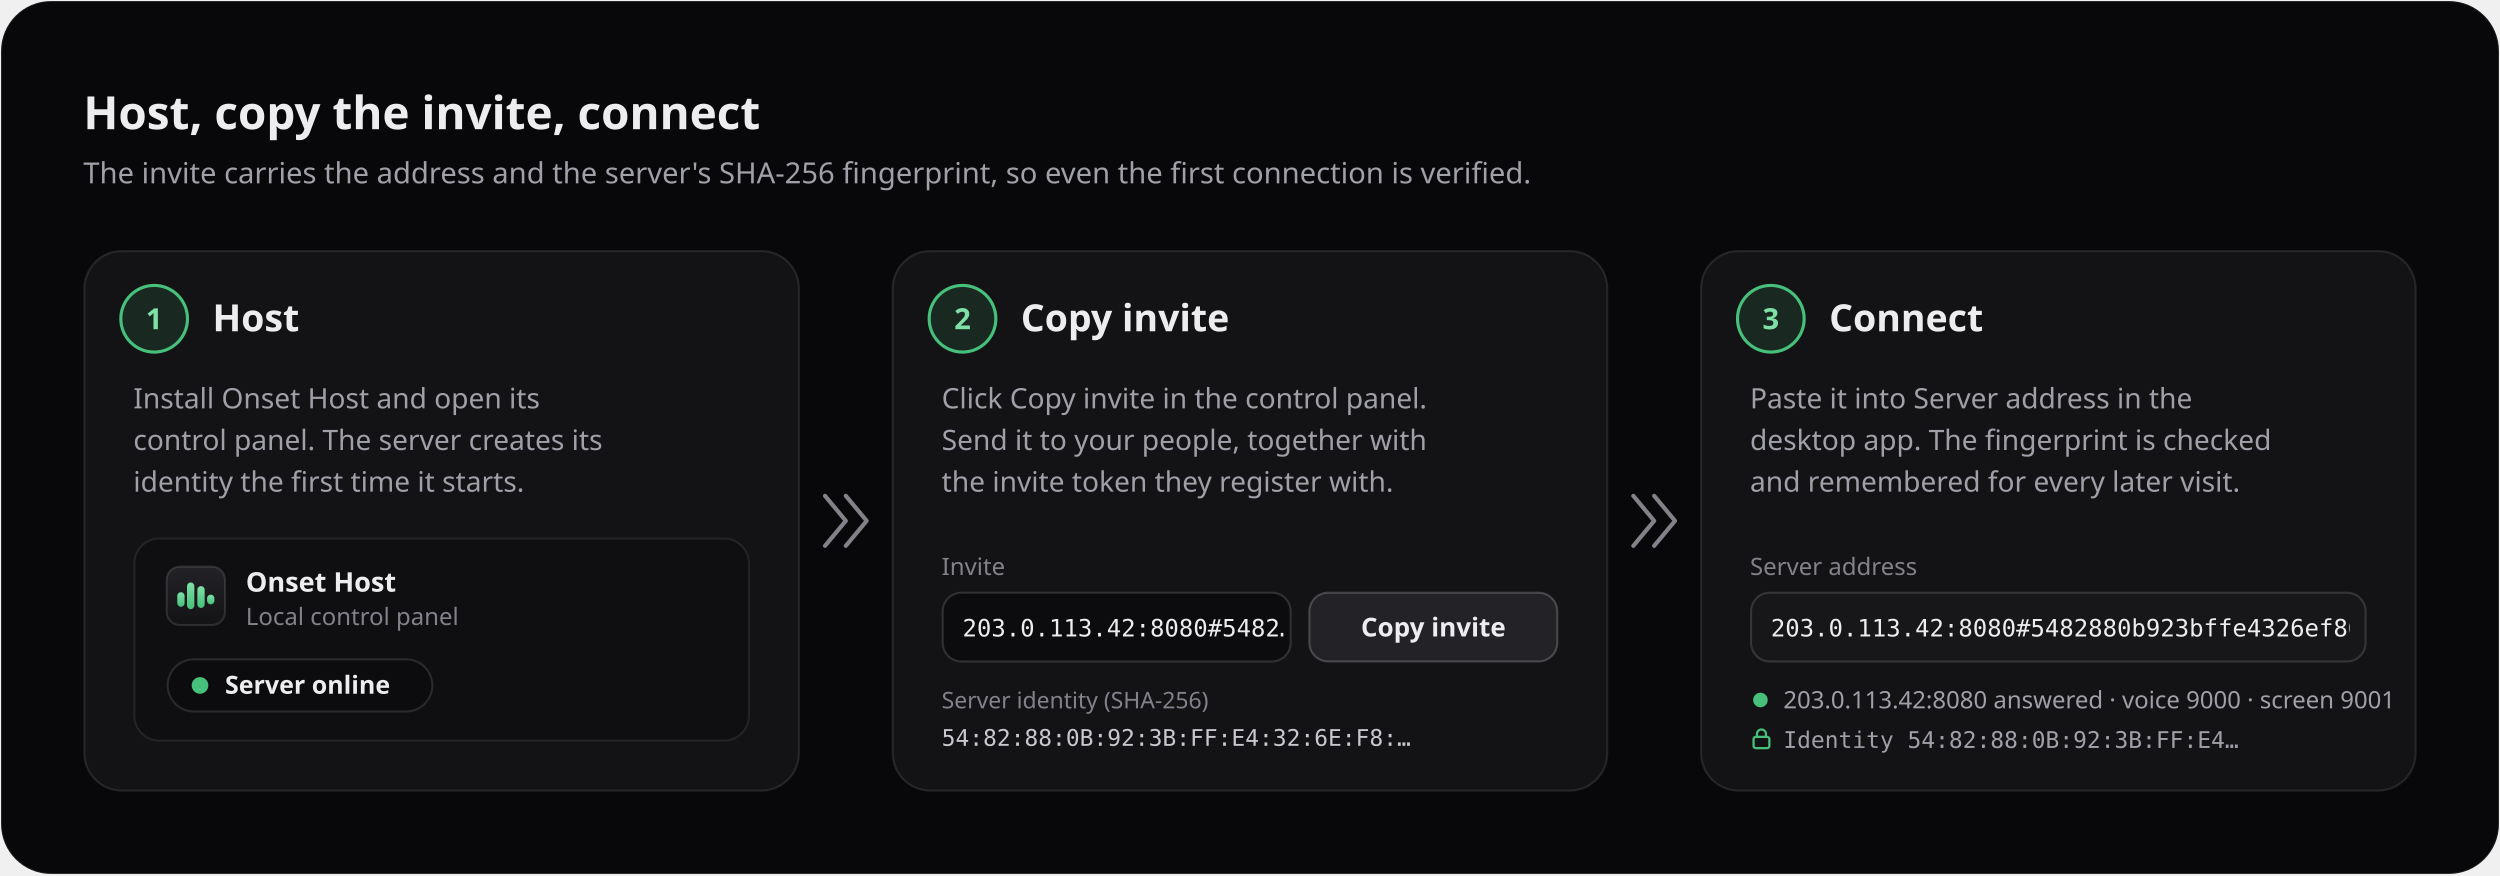
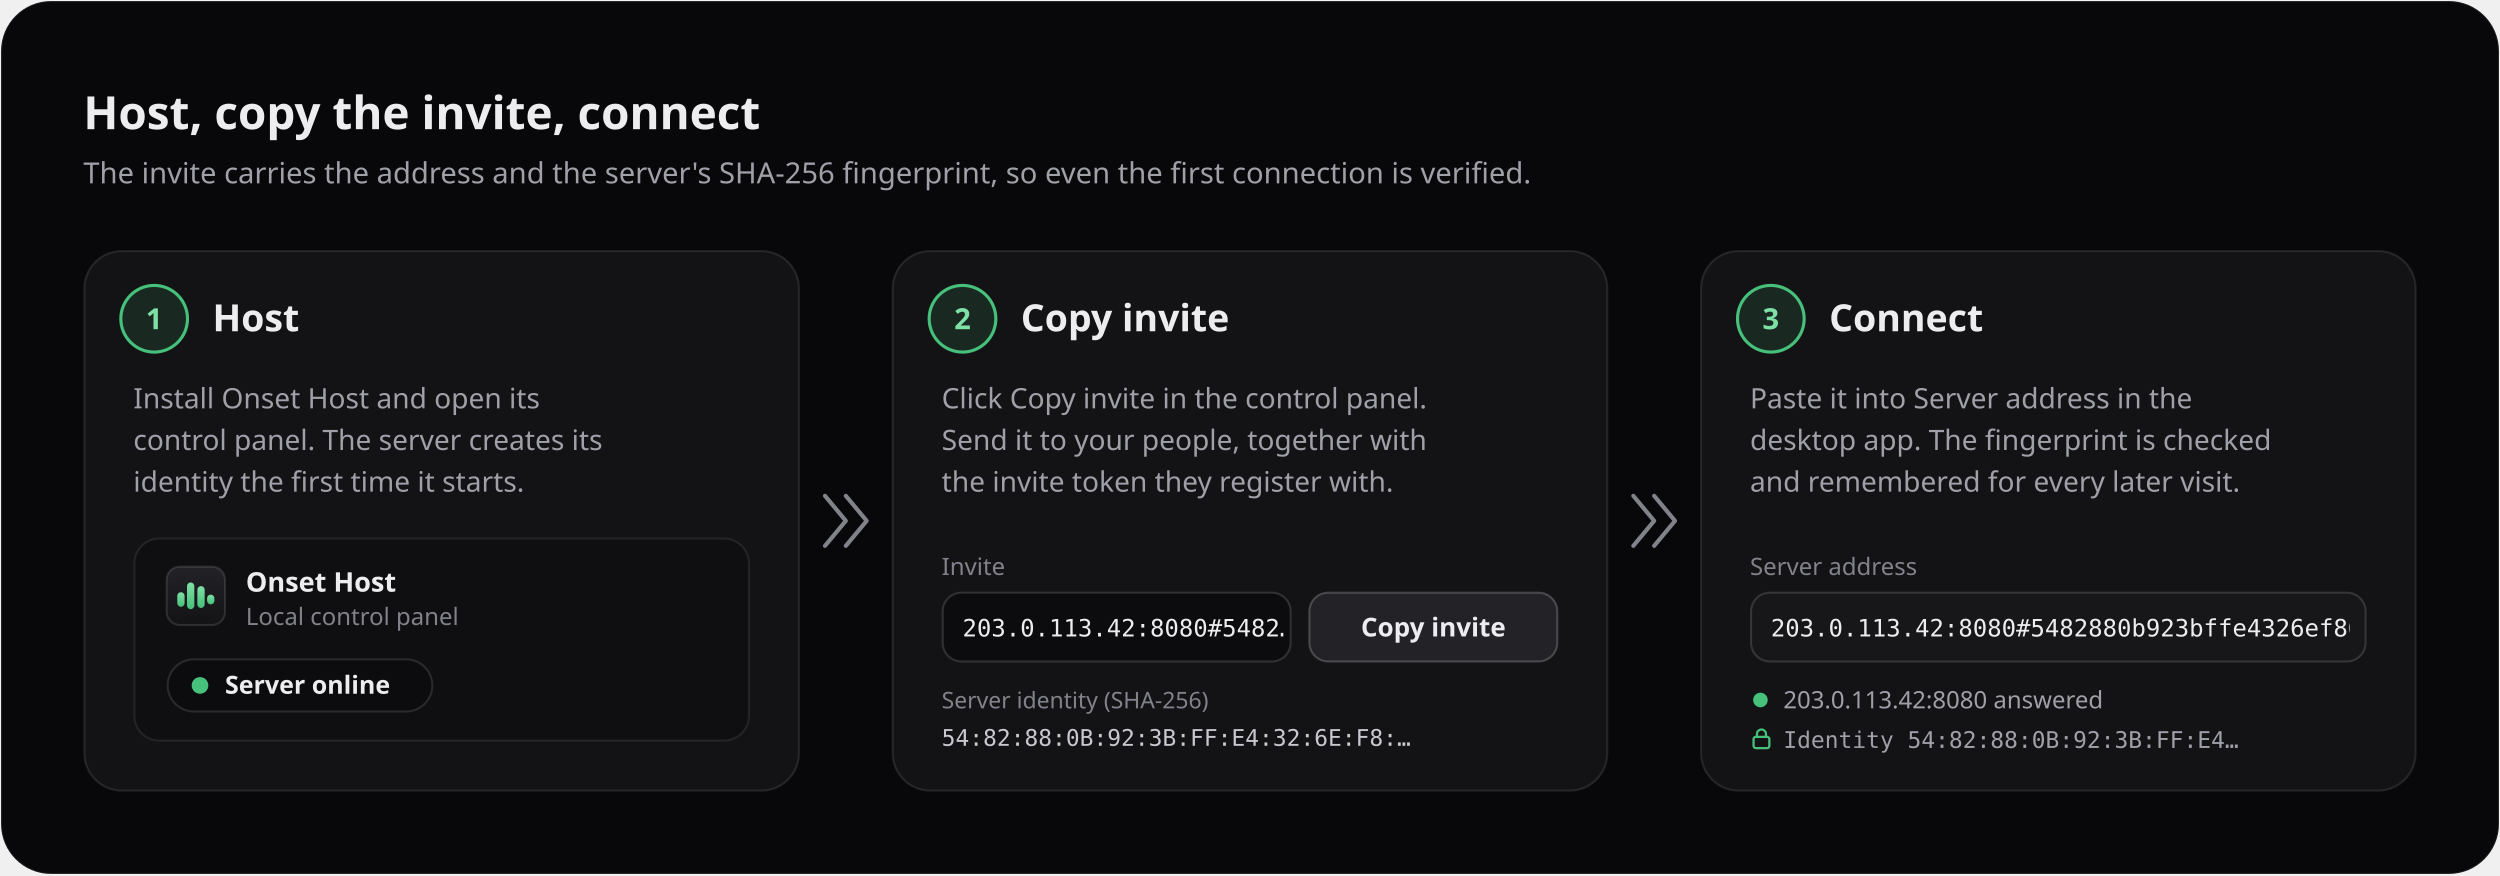
<svg xmlns="http://www.w3.org/2000/svg" viewBox="0 0 1200 420" width="1200" height="420" role="img" aria-labelledby="t d">
  <defs>
    <symbol id="i-lock" viewBox="0 0 24 24">
      <g fill="none" stroke="currentColor" stroke-width="2">
        <rect x="5" y="10.5" width="14" height="10" rx="2" />
        <path d="M8 10.5V8a4 4 0 0 1 8 0v2.5" />
      </g>
    </symbol>
    <clipPath id="c2">
      <rect x="460" y="284" width="156" height="34" />
    </clipPath>
    <clipPath id="c3">
      <rect x="848" y="284" width="280" height="34" />
    </clipPath>
  </defs>
  <style>
    .t{font-family:Manrope,'Segoe UI',system-ui,sans-serif}
    .m{font-family:'JetBrains Mono',Consolas,monospace}
  </style>
  <rect x="0.5" y="0.5" width="1199" height="419" rx="24" fill="#08080a" stroke="#ffffff" stroke-opacity="0.08" />
  <text x="40" y="62" class="t" font-size="22" font-weight="800" fill="#ededf0">Host, copy the invite, connect</text>
  <text x="40" y="88" class="t" font-size="14" fill="#a0a0a8">The invite carries the address and the server's SHA-256 fingerprint, so even the first connection is verified.</text>
  <path d="M400 238l10 12-10 12M410 238l10 12-10 12" fill="none" stroke="#82828b" stroke-width="2" stroke-linecap="round" stroke-linejoin="round" transform="translate(-4 0)" />
  <path d="M788 238l10 12-10 12M798 238l10 12-10 12" fill="none" stroke="#82828b" stroke-width="2" stroke-linecap="round" stroke-linejoin="round" transform="translate(-4 0)" />
  <rect x="40.5" y="120.5" width="343" height="259" rx="18" fill="#131316" stroke="#ffffff" stroke-opacity="0.1" />
  <circle cx="74" cy="153" r="16" fill="#46c07a" fill-opacity="0.12" stroke="#46c07a" stroke-width="1.5" />
  <text x="74" y="158" class="t" font-size="14" font-weight="800" fill="#7fe0a6" text-anchor="middle">1</text>
  <text x="102" y="159" class="t" font-size="18" font-weight="700" fill="#ededf0">Host</text>
  <g class="t" font-size="13.5" fill="#a0a0a8">
    <text x="64" y="196">Install Onset Host and open its</text>
    <text x="64" y="216">control panel. The server creates its</text>
    <text x="64" y="236">identity the first time it starts.</text>
  </g>
  <rect x="64.5" y="258.5" width="295" height="97" rx="12" fill="#0f0f11" stroke="#ffffff" stroke-opacity="0.08" />
  <linearGradient id="onsetMarkT" x1="0" y1="0" x2="0" y2="1">
    <stop offset="0" stop-color="#232327" />
    <stop offset="1" stop-color="#131316" />
  </linearGradient>
  <linearGradient id="onsetMarkB" x1="0" y1="0" x2="0" y2="1">
    <stop offset="0" stop-color="#7fe0a6" />
    <stop offset="1" stop-color="#46c07a" />
  </linearGradient>
  <rect x="80" y="272" width="28" height="28" rx="6.3" fill="url(#onsetMarkT)" stroke="#ffffff" stroke-opacity="0.12" />
  <rect x="85.1" y="284.25" width="3.5" height="7" rx="1.75" fill="url(#onsetMarkB)" />
  <rect x="89.77" y="279.58" width="3.5" height="12.83" rx="1.75" fill="url(#onsetMarkB)" />
  <rect x="94.73" y="281.33" width="3.5" height="10.5" rx="1.75" fill="url(#onsetMarkB)" />
  <rect x="99.4" y="285.42" width="3.5" height="4.67" rx="1.75" fill="url(#onsetMarkB)" />
  <text x="118" y="284" class="t" font-size="13" font-weight="700" fill="#ededf0">Onset Host</text>
  <text x="118" y="300" class="t" font-size="11.5" fill="#82828b">Local control panel</text>
  <rect x="80.5" y="316.5" width="127" height="25" rx="12.5" fill="#0c0c0e" stroke="#ffffff" stroke-opacity="0.12" />
  <circle cx="96" cy="329" r="4" fill="#46c07a" />
  <text x="108" y="333" class="t" font-size="12" font-weight="600" fill="#ededf0">Server online</text>
  <rect x="428.5" y="120.5" width="343" height="259" rx="18" fill="#131316" stroke="#ffffff" stroke-opacity="0.1" />
  <circle cx="462" cy="153" r="16" fill="#46c07a" fill-opacity="0.12" stroke="#46c07a" stroke-width="1.5" />
  <text x="462" y="158" class="t" font-size="14" font-weight="800" fill="#7fe0a6" text-anchor="middle">2</text>
  <text x="490" y="159" class="t" font-size="18" font-weight="700" fill="#ededf0">Copy invite</text>
  <g class="t" font-size="13.5" fill="#a0a0a8">
    <text x="452" y="196">Click Copy invite in the control panel.</text>
    <text x="452" y="216">Send it to your people, together with</text>
    <text x="452" y="236">the invite token they register with.</text>
  </g>
  <text x="452" y="276" class="t" font-size="11.5" fill="#82828b">Invite</text>
  <rect x="452.5" y="284.5" width="167" height="33" rx="9" fill="#0c0c0e" stroke="#ffffff" stroke-opacity="0.14" />
  <text x="462" y="305.5" class="m" font-size="11.5" fill="#ededf0" clip-path="url(#c2)">203.0.113.42:8080#5482…</text>
  <rect x="628.5" y="284.5" width="119" height="33" rx="9" fill="#232327" stroke="#ffffff" stroke-opacity="0.2" />
  <text x="688" y="305.5" class="t" font-size="12.5" font-weight="600" fill="#ededf0" text-anchor="middle">Copy invite</text>
  <text x="452" y="340" class="t" font-size="11" fill="#82828b">Server identity (SHA-256)</text>
  <text x="452" y="358" class="m" font-size="11" fill="#c8c8cf">54:82:88:0B:92:3B:FF:E4:32:6E:F8:…</text>
  <rect x="816.5" y="120.5" width="343" height="259" rx="18" fill="#131316" stroke="#ffffff" stroke-opacity="0.1" />
  <circle cx="850" cy="153" r="16" fill="#46c07a" fill-opacity="0.12" stroke="#46c07a" stroke-width="1.5" />
  <text x="850" y="158" class="t" font-size="14" font-weight="800" fill="#7fe0a6" text-anchor="middle">3</text>
  <text x="878" y="159" class="t" font-size="18" font-weight="700" fill="#ededf0">Connect</text>
  <g class="t" font-size="13.5" fill="#a0a0a8">
    <text x="840" y="196">Paste it into Server address in the</text>
    <text x="840" y="216">desktop app. The fingerprint is checked</text>
    <text x="840" y="236">and remembered for every later visit.</text>
  </g>
  <text x="840" y="276" class="t" font-size="11.5" fill="#82828b">Server address</text>
  <rect x="840.5" y="284.5" width="295" height="33" rx="9" fill="#17171a" stroke="#ffffff" stroke-opacity="0.14" />
  <text x="850" y="305.5" class="m" font-size="11.5" fill="#ededf0" clip-path="url(#c3)">203.0.113.42:8080#5482880b923bffe4326ef862</text>
  <circle cx="845" cy="336" r="3.5" fill="#46c07a" />
-   <text x="856" y="340" class="t" font-size="11.5" fill="#a0a0a8">203.0.113.42:8080 answered · voice 9000 · screen 9001</text>
+   <text x="856" y="340" class="t" font-size="11.5" fill="#a0a0a8">203.0.113.42:8080 answered</text>
  <use href="#i-lock" x="839" y="348" width="13" height="13" color="#46c07a" />
  <text x="856" y="359" class="m" font-size="11" fill="#a0a0a8">Identity 54:82:88:0B:92:3B:FF:E4…</text>
</svg>
